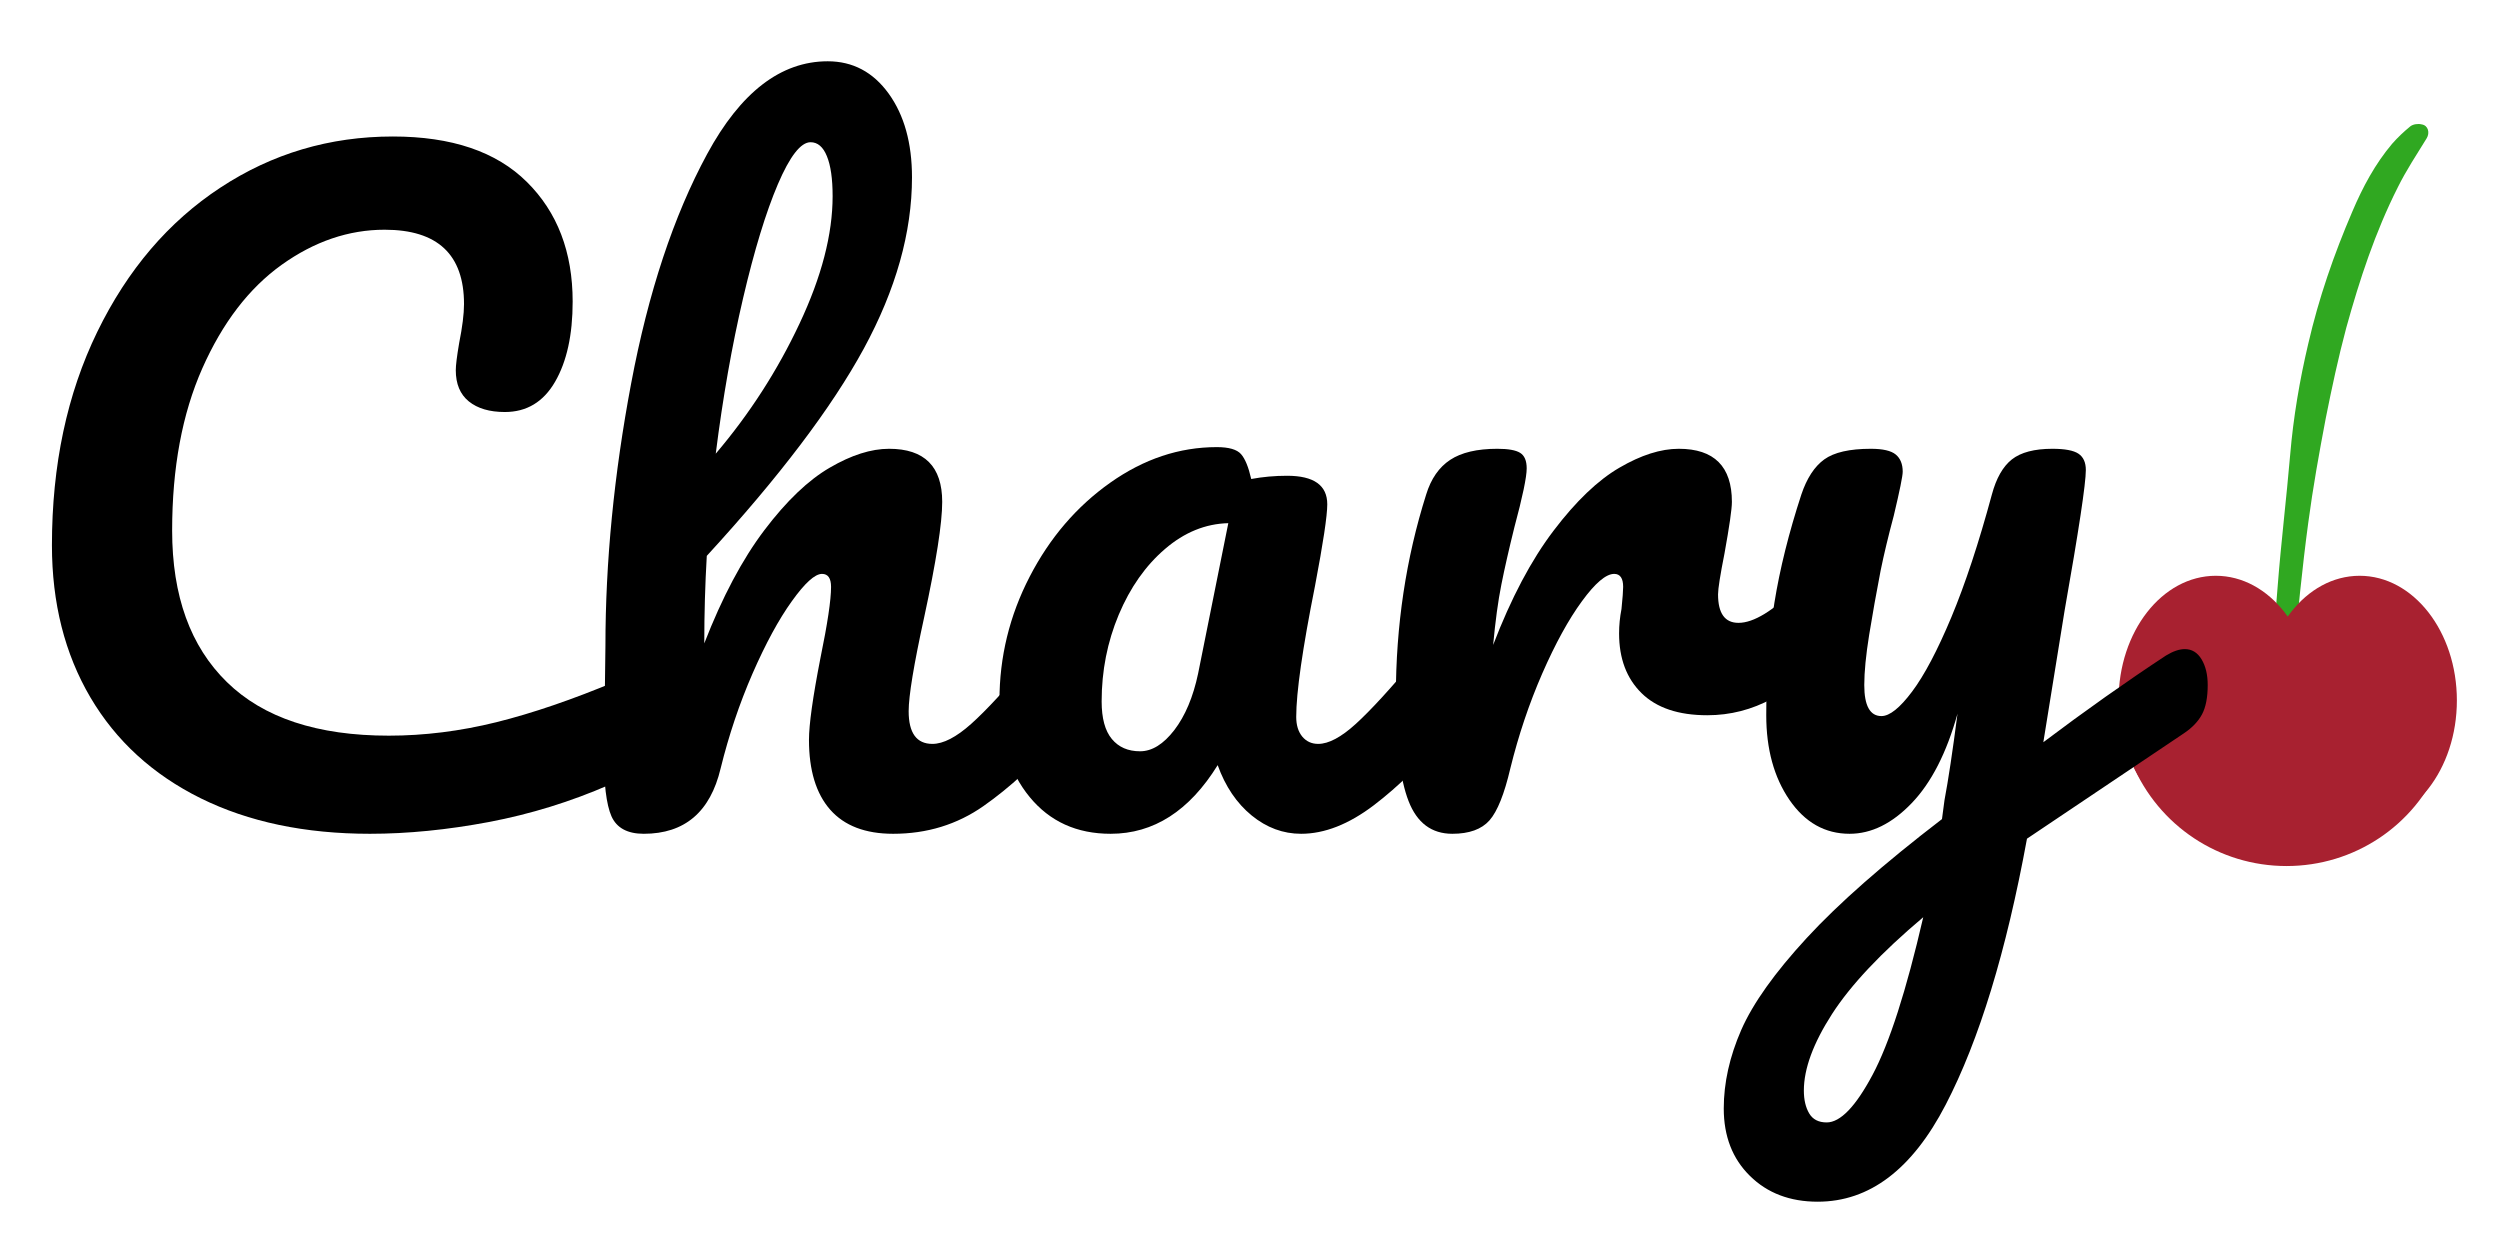
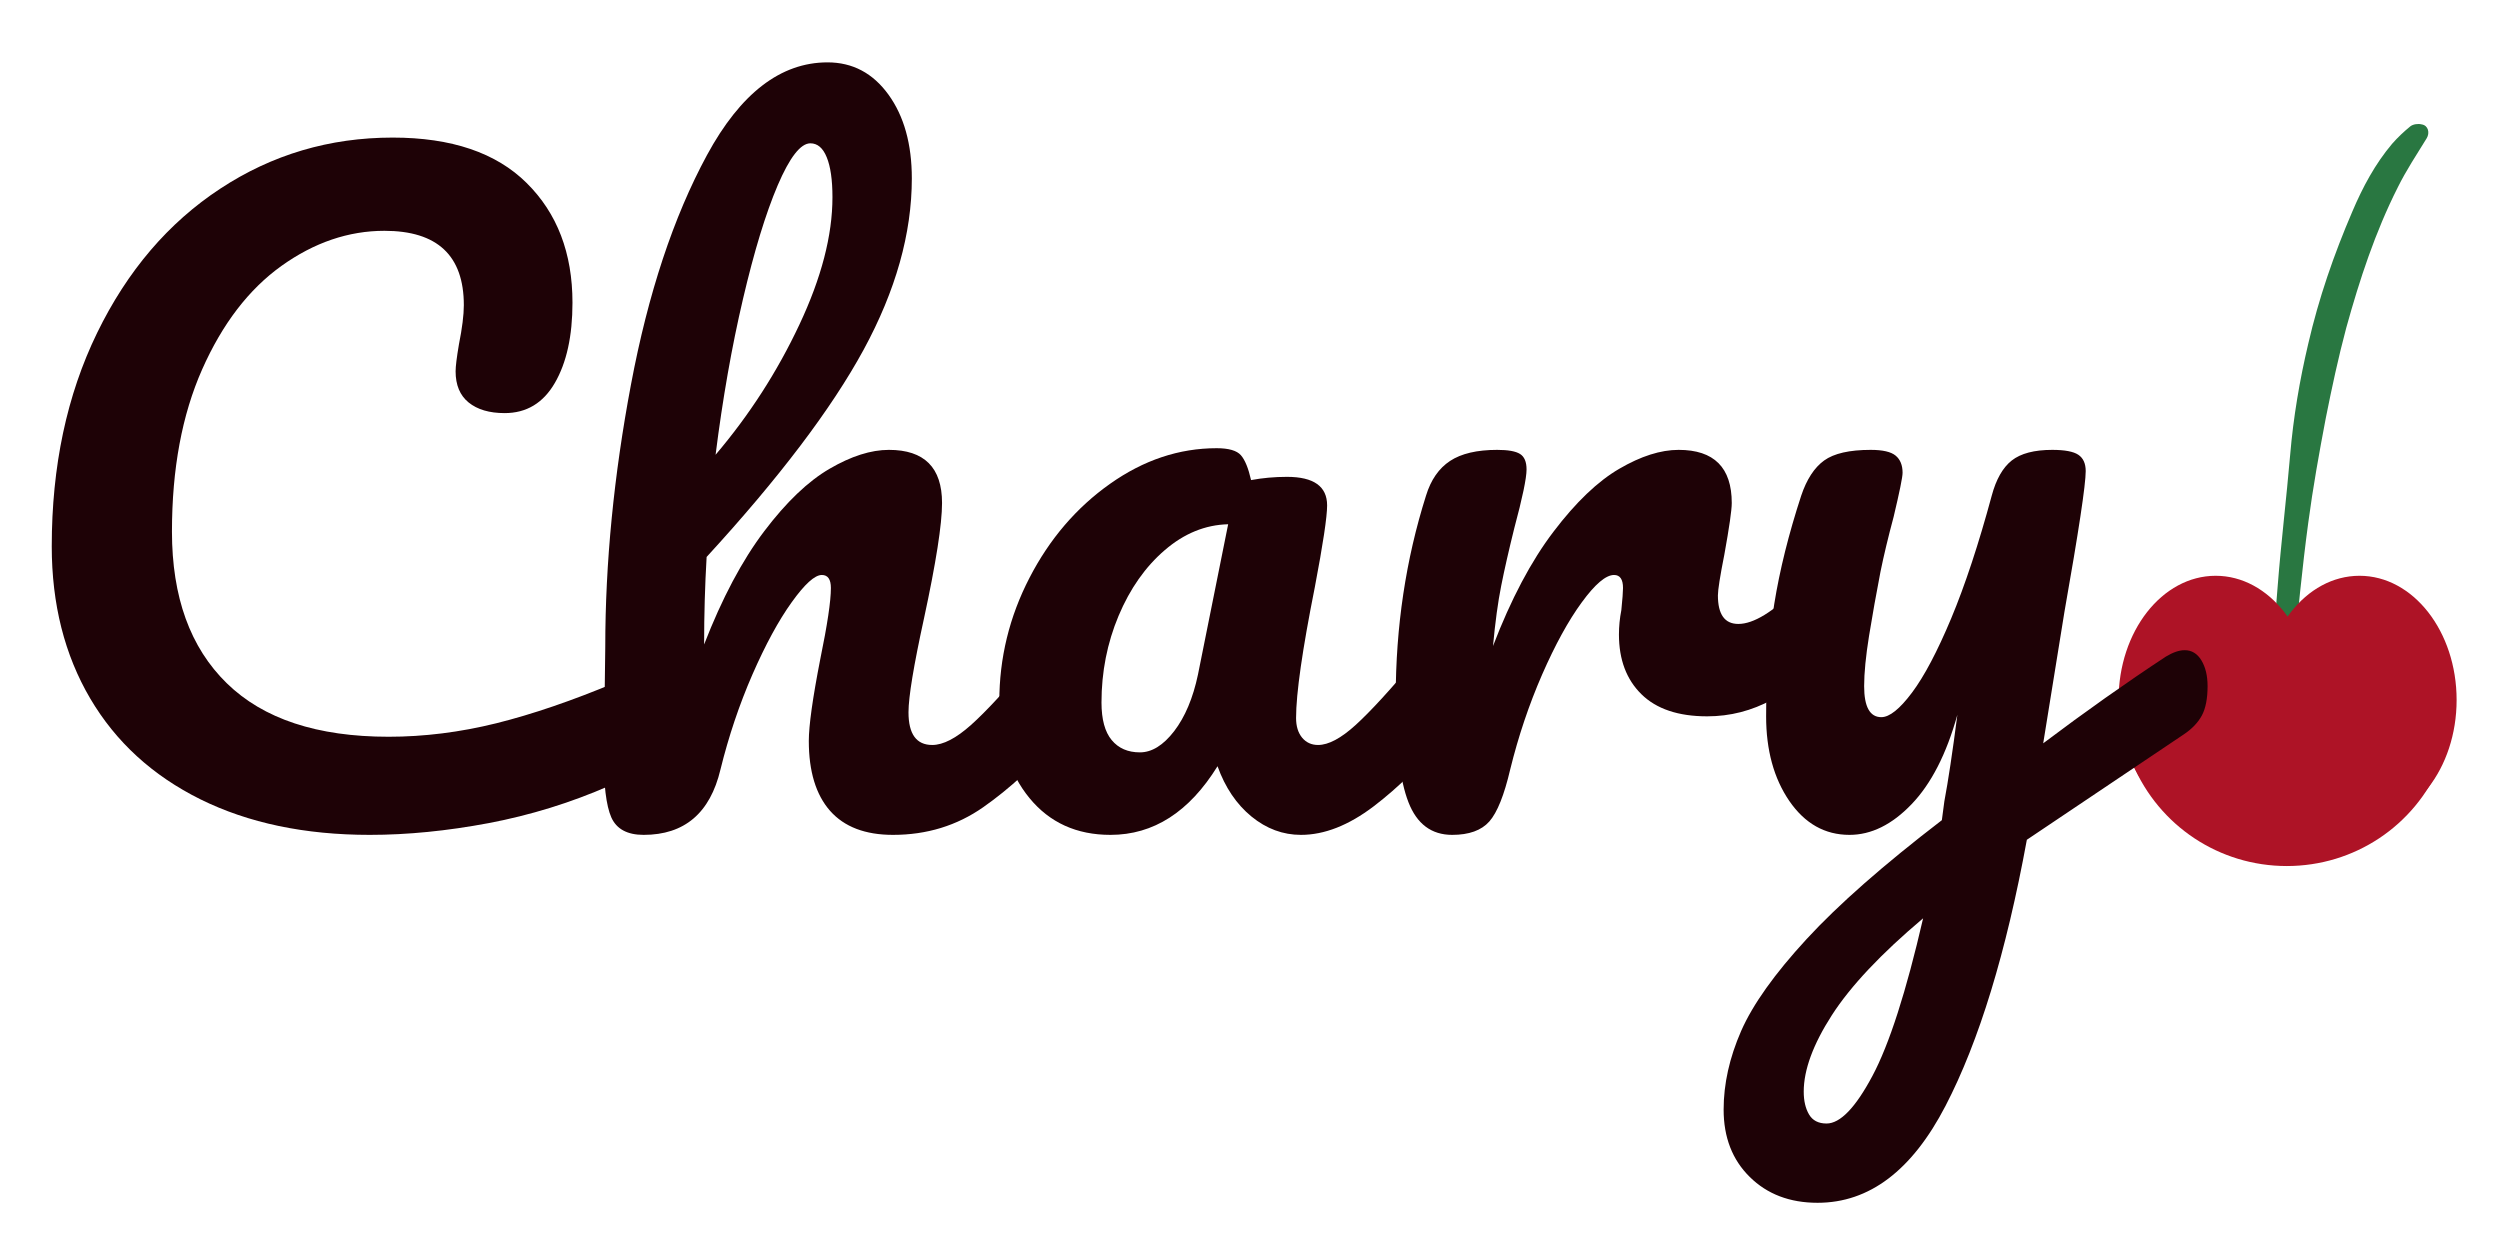
<svg xmlns="http://www.w3.org/2000/svg" width="500" zoomAndPan="magnify" viewBox="0 0 375 187.5" height="250" preserveAspectRatio="xMidYMid meet" version="1.0">
  <defs>
    <g />
-     <clipPath id="id1">
+     <clipPath id="029a1ac4a9">
      <path d="M 340 18 L 365 18 L 365 129 L 340 129 Z M 340 18 " clip-rule="nonzero" />
    </clipPath>
-     <clipPath id="id2">
+     <clipPath id="1a3086006e">
      <path d="M 364.652 18.586 L 361.047 129.234 L 339.363 128.527 L 342.973 17.879 Z M 364.652 18.586 " clip-rule="nonzero" />
    </clipPath>
-     <clipPath id="id3">
+     <clipPath id="e78b886fd4">
      <path d="M 342.961 17.879 L 339.352 128.527 L 361.035 129.234 L 364.641 18.586 Z M 342.961 17.879 " clip-rule="nonzero" />
    </clipPath>
-     <clipPath id="id4">
-       <path d="M 339.359 86.367 L 368.531 86.367 L 368.531 123.766 L 339.359 123.766 Z M 339.359 86.367 " clip-rule="nonzero" />
+     <clipPath id="9e1eaa8da6">
+       <path d="M 339.359 86.367 L 368.492 86.367 L 368.492 123.633 L 339.359 123.633 Z M 339.359 86.367 " clip-rule="nonzero" />
    </clipPath>
-     <clipPath id="id5">
-       <path d="M 317.785 86.367 L 346.957 86.367 L 346.957 123.766 L 317.785 123.766 Z M 317.785 86.367 " clip-rule="nonzero" />
+     <clipPath id="68f02e6156">
+       <path d="M 353.926 86.367 C 345.883 86.367 339.359 94.711 339.359 105 C 339.359 115.289 345.883 123.633 353.926 123.633 C 361.969 123.633 368.492 115.289 368.492 105 C 368.492 94.711 361.969 86.367 353.926 86.367 Z M 353.926 86.367 " clip-rule="nonzero" />
    </clipPath>
-     <clipPath id="id6">
-       <path d="M 319.305 104.926 L 366.656 104.926 L 366.656 129.906 L 319.305 129.906 Z M 319.305 104.926 " clip-rule="nonzero" />
+     <clipPath id="bdb77285df">
+       <path d="M 317.785 86.367 L 346.918 86.367 L 346.918 123.633 L 317.785 123.633 Z M 317.785 86.367 " clip-rule="nonzero" />
+     </clipPath>
+     <clipPath id="5437a46444">
+       <path d="M 332.352 86.367 C 324.309 86.367 317.785 94.711 317.785 105 C 317.785 115.289 324.309 123.633 332.352 123.633 C 340.395 123.633 346.918 115.289 346.918 105 C 346.918 94.711 340.395 86.367 332.352 86.367 Z M 332.352 86.367 " clip-rule="nonzero" />
+     </clipPath>
+     <clipPath id="2394c3cc4e">
+       <path d="M 319 105 L 367 105 L 367 129.906 L 319 129.906 Z M 319 105 " clip-rule="nonzero" />
+     </clipPath>
+     <clipPath id="6b3101acf7">
+       <path d="M 359.762 105 C 360.656 105 361.551 105.188 362.445 105.559 C 365.949 107.051 367.59 111.078 366.098 114.582 C 362.184 123.902 353.125 129.906 343.02 129.906 C 332.914 129.906 323.855 123.902 319.902 114.582 C 318.41 111.078 320.051 107.012 323.555 105.559 C 327.062 104.066 331.125 105.707 332.578 109.211 C 334.367 113.387 338.469 116.109 343.02 116.109 C 347.566 116.109 351.633 113.387 353.422 109.211 C 354.504 106.602 357.074 105 359.762 105 Z M 359.762 105 " clip-rule="nonzero" />
    </clipPath>
  </defs>
-   <g clip-path="url(#id1)">
-     <g clip-path="url(#id2)">
-       <g clip-path="url(#id3)">
-         <path fill="#30a821" d="M 340.914 128.578 C 341.887 127.551 342.094 126.621 342.242 125.625 C 342.391 124.633 342.426 123.578 342.461 122.523 C 342.656 114.664 343.148 106.754 343.992 98.918 C 344.684 92.074 345.316 85.227 346.242 78.387 C 346.941 73.129 347.875 67.934 348.863 62.742 C 349.773 58.191 350.742 53.645 351.941 49.164 C 353.938 41.953 356.281 34.809 359.664 28.109 C 360.918 25.566 362.52 23.156 364.004 20.738 C 364.5 19.934 364.242 18.809 363.254 18.66 C 362.73 18.523 361.965 18.617 361.543 18.957 C 360.578 19.746 359.672 20.598 358.82 21.566 C 356.262 24.594 354.387 28.113 352.863 31.703 C 350.074 38.188 347.809 44.746 346.238 51.562 C 344.945 57.039 344.004 62.582 343.527 68.203 C 342.961 74.816 342.16 81.367 341.652 87.922 C 340.777 98.637 340.078 109.355 340.02 120.094 C 340.016 122.031 340.184 124.035 340.355 125.977 C 340.328 126.797 340.656 127.512 340.914 128.578 Z M 340.914 128.578 " fill-opacity="1" fill-rule="nonzero" />
+   <g clip-path="url(#029a1ac4a9)">
+     <g clip-path="url(#1a3086006e)">
+       <g clip-path="url(#e78b886fd4)">
+         <path fill="#297741" d="M 340.914 128.578 C 341.887 127.551 342.094 126.621 342.242 125.625 C 342.391 124.633 342.426 123.578 342.461 122.523 C 342.656 114.664 343.148 106.754 343.992 98.918 C 344.684 92.074 345.316 85.227 346.242 78.387 C 346.941 73.129 347.875 67.934 348.863 62.742 C 349.773 58.191 350.742 53.645 351.941 49.164 C 353.938 41.953 356.281 34.809 359.664 28.109 C 360.918 25.566 362.52 23.156 364.004 20.738 C 364.5 19.934 364.242 18.809 363.254 18.66 C 362.73 18.523 361.965 18.617 361.543 18.957 C 360.578 19.746 359.672 20.598 358.82 21.566 C 356.262 24.594 354.387 28.113 352.863 31.703 C 350.074 38.188 347.809 44.746 346.238 51.562 C 344.945 57.039 344.004 62.582 343.527 68.203 C 342.961 74.816 342.16 81.367 341.652 87.922 C 340.777 98.637 340.078 109.355 340.02 120.094 C 340.016 122.031 340.184 124.035 340.355 125.977 C 340.328 126.797 340.656 127.512 340.914 128.578 Z M 340.914 128.578 " fill-opacity="1" fill-rule="nonzero" />
      </g>
    </g>
  </g>
-   <g clip-path="url(#id4)">
-     <path fill="#a82130" d="M 353.945 86.367 C 345.891 86.367 339.359 94.738 339.359 105.066 C 339.359 115.395 345.891 123.766 353.945 123.766 C 362 123.766 368.531 115.395 368.531 105.066 C 368.531 94.738 362 86.367 353.945 86.367 " fill-opacity="1" fill-rule="nonzero" />
+   <g clip-path="url(#9e1eaa8da6)">
+     <g clip-path="url(#68f02e6156)">
+       <path fill="#ae1326" d="M 339.359 86.367 L 368.492 86.367 L 368.492 123.633 L 339.359 123.633 Z M 339.359 86.367 " fill-opacity="1" fill-rule="nonzero" />
+     </g>
  </g>
-   <g clip-path="url(#id5)">
-     <path fill="#a82130" d="M 332.371 86.367 C 324.316 86.367 317.785 94.738 317.785 105.066 C 317.785 115.395 324.316 123.766 332.371 123.766 C 340.426 123.766 346.957 115.395 346.957 105.066 C 346.957 94.738 340.426 86.367 332.371 86.367 " fill-opacity="1" fill-rule="nonzero" />
+   <g clip-path="url(#bdb77285df)">
+     <g clip-path="url(#5437a46444)">
+       <path fill="#ae1326" d="M 317.785 86.367 L 346.918 86.367 L 346.918 123.633 L 317.785 123.633 Z M 317.785 86.367 " fill-opacity="1" fill-rule="nonzero" />
+     </g>
  </g>
-   <g clip-path="url(#id6)">
-     <path fill="#a82130" d="M 359.75 104.926 C 360.645 104.926 361.543 105.113 362.438 105.484 C 365.949 106.98 367.59 111.02 366.098 114.535 C 362.176 123.887 353.102 129.906 342.98 129.906 C 332.863 129.906 323.785 123.887 319.828 114.535 C 318.336 111.02 319.977 106.945 323.488 105.484 C 327 103.988 331.07 105.637 332.523 109.152 C 334.316 113.34 338.426 116.07 342.98 116.07 C 347.539 116.07 351.609 113.34 353.402 109.152 C 354.484 106.531 357.059 104.926 359.75 104.926 Z M 359.75 104.926 " fill-opacity="1" fill-rule="nonzero" />
+   <g clip-path="url(#2394c3cc4e)">
+     <g clip-path="url(#6b3101acf7)">
+       <path fill="#ae1326" d="M 366.656 129.906 L 319.379 129.906 L 319.379 105 L 366.656 105 Z M 366.656 129.906 " fill-opacity="1" fill-rule="nonzero" />
+     </g>
  </g>
-   <g fill="#000000" fill-opacity="1">
-     <g transform="translate(-0.0538773, 124.4586)">
+   <g fill="#1e0206" fill-opacity="1">
+     <g transform="translate(-0.081245, 124.6216)">
      <g>
        <path d="M 55.547 0.609 C 45.816 0.609 37.352 -1.164 30.156 -4.719 C 22.969 -8.281 17.453 -13.328 13.609 -19.859 C 9.766 -26.398 7.844 -34.004 7.844 -42.672 C 7.844 -54.691 10.109 -65.359 14.641 -74.672 C 19.18 -83.992 25.336 -91.207 33.109 -96.312 C 40.879 -101.426 49.504 -103.984 58.984 -103.984 C 67.805 -103.984 74.504 -101.711 79.078 -97.172 C 83.66 -92.641 85.953 -86.656 85.953 -79.219 C 85.953 -74.227 85.07 -70.219 83.312 -67.188 C 81.562 -64.164 79.051 -62.656 75.781 -62.656 C 73.488 -62.656 71.688 -63.188 70.375 -64.25 C 69.07 -65.312 68.422 -66.867 68.422 -68.922 C 68.422 -69.648 68.586 -71 68.922 -72.969 C 69.41 -75.414 69.656 -77.375 69.656 -78.844 C 69.656 -86.281 65.688 -90 57.75 -90 C 52.352 -90 47.203 -88.242 42.297 -84.734 C 37.398 -81.223 33.438 -76.051 30.406 -69.219 C 27.383 -62.395 25.875 -54.281 25.875 -44.875 C 25.875 -35.07 28.613 -27.492 34.094 -22.141 C 39.57 -16.785 47.664 -14.109 58.375 -14.109 C 63.688 -14.109 69.062 -14.781 74.5 -16.125 C 79.938 -17.477 85.961 -19.539 92.578 -22.312 C 93.805 -22.801 94.828 -23.047 95.641 -23.047 C 96.953 -23.047 97.938 -22.555 98.594 -21.578 C 99.25 -20.598 99.578 -19.332 99.578 -17.781 C 99.578 -12.789 96.879 -9.113 91.484 -6.75 C 85.672 -4.207 79.641 -2.344 73.391 -1.156 C 67.141 0.02 61.191 0.609 55.547 0.609 Z M 55.547 0.609 " />
      </g>
    </g>
  </g>
-   <g fill="#000000" fill-opacity="1">
-     <g transform="translate(84.06506, 124.4586)">
+   <g fill="#1e0206" fill-opacity="1">
+     <g transform="translate(84.0403, 124.6216)">
      <g>
        <path d="M 73.938 -27.344 C 75 -27.344 75.836 -26.852 76.453 -25.875 C 77.066 -24.895 77.375 -23.547 77.375 -21.828 C 77.375 -18.555 76.598 -16.02 75.047 -14.219 C 71.285 -9.883 67.422 -6.328 63.453 -3.547 C 59.492 -0.773 54.977 0.609 49.906 0.609 C 45.738 0.609 42.594 -0.594 40.469 -3 C 38.344 -5.414 37.281 -8.91 37.281 -13.484 C 37.281 -15.773 37.852 -19.863 39 -25.75 C 40.062 -30.906 40.594 -34.461 40.594 -36.422 C 40.594 -37.723 40.141 -38.375 39.234 -38.375 C 38.172 -38.375 36.66 -37.004 34.703 -34.266 C 32.742 -31.535 30.781 -27.922 28.812 -23.422 C 26.852 -18.922 25.258 -14.18 24.031 -9.203 C 22.477 -2.66 18.633 0.609 12.5 0.609 C 10.051 0.609 8.438 -0.266 7.656 -2.016 C 6.883 -3.773 6.5 -6.945 6.5 -11.531 C 6.5 -14.145 6.539 -16.227 6.625 -17.781 L 6.75 -27.594 C 6.75 -40.176 8.035 -53.297 10.609 -66.953 C 13.18 -80.609 16.977 -92.07 22 -101.344 C 27.031 -110.625 33.062 -115.266 40.094 -115.266 C 43.852 -115.266 46.898 -113.648 49.234 -110.422 C 51.566 -107.191 52.734 -103.004 52.734 -97.859 C 52.734 -89.598 50.32 -81.031 45.5 -72.156 C 40.676 -63.289 32.828 -52.93 21.953 -41.078 C 21.703 -36.828 21.578 -32.453 21.578 -27.953 C 24.273 -34.898 27.281 -40.562 30.594 -44.938 C 33.906 -49.312 37.176 -52.438 40.406 -54.312 C 43.633 -56.195 46.598 -57.141 49.297 -57.141 C 54.609 -57.141 57.266 -54.484 57.266 -49.172 C 57.266 -45.984 56.363 -40.219 54.562 -31.875 C 53.008 -24.77 52.234 -20.07 52.234 -17.781 C 52.234 -14.508 53.422 -12.875 55.797 -12.875 C 57.43 -12.875 59.367 -13.875 61.609 -15.875 C 63.859 -17.883 66.863 -21.133 70.625 -25.625 C 71.613 -26.77 72.719 -27.344 73.938 -27.344 Z M 37.516 -103.125 C 36.047 -103.125 34.41 -101.02 32.609 -96.812 C 30.816 -92.602 29.082 -86.922 27.406 -79.766 C 25.727 -72.609 24.359 -64.82 23.297 -56.406 C 28.367 -62.375 32.555 -68.875 35.859 -75.906 C 39.172 -82.938 40.828 -89.312 40.828 -95.031 C 40.828 -97.645 40.539 -99.645 39.969 -101.031 C 39.406 -102.426 38.586 -103.125 37.516 -103.125 Z M 37.516 -103.125 " />
      </g>
    </g>
  </g>
-   <g fill="#000000" fill-opacity="1">
-     <g transform="translate(145.6215, 124.4586)">
+   <g fill="#1e0206" fill-opacity="1">
+     <g transform="translate(145.5986, 124.6216)">
      <g>
        <path d="M 20.969 0.609 C 15.895 0.609 11.848 -1.227 8.828 -4.906 C 5.805 -8.582 4.297 -13.406 4.297 -19.375 C 4.297 -25.914 5.805 -32.109 8.828 -37.953 C 11.848 -43.797 15.875 -48.492 20.906 -52.047 C 25.938 -55.609 31.27 -57.391 36.906 -57.391 C 38.707 -57.391 39.914 -57.039 40.531 -56.344 C 41.145 -55.645 41.656 -54.398 42.062 -52.609 C 43.781 -52.93 45.578 -53.094 47.453 -53.094 C 51.461 -53.094 53.469 -51.664 53.469 -48.812 C 53.469 -47.094 52.852 -43.004 51.625 -36.547 C 49.75 -27.141 48.812 -20.598 48.812 -16.922 C 48.812 -15.691 49.113 -14.707 49.719 -13.969 C 50.332 -13.238 51.129 -12.875 52.109 -12.875 C 53.672 -12.875 55.551 -13.875 57.75 -15.875 C 59.957 -17.883 62.941 -21.133 66.703 -25.625 C 67.68 -26.77 68.785 -27.344 70.016 -27.344 C 71.078 -27.344 71.914 -26.852 72.531 -25.875 C 73.145 -24.895 73.453 -23.547 73.453 -21.828 C 73.453 -18.555 72.676 -16.02 71.125 -14.219 C 67.77 -10.051 64.211 -6.535 60.453 -3.672 C 56.691 -0.816 53.055 0.609 49.547 0.609 C 46.848 0.609 44.375 -0.305 42.125 -2.141 C 39.875 -3.984 38.176 -6.5 37.031 -9.688 C 32.781 -2.82 27.426 0.609 20.969 0.609 Z M 25.391 -11.766 C 27.18 -11.766 28.895 -12.828 30.531 -14.953 C 32.164 -17.086 33.352 -19.91 34.094 -23.422 L 38.625 -45.984 C 35.195 -45.898 32.031 -44.609 29.125 -42.109 C 26.219 -39.617 23.906 -36.332 22.188 -32.25 C 20.477 -28.164 19.625 -23.832 19.625 -19.25 C 19.625 -16.719 20.133 -14.836 21.156 -13.609 C 22.176 -12.379 23.586 -11.766 25.391 -11.766 Z M 25.391 -11.766 " />
      </g>
    </g>
  </g>
-   <g fill="#000000" fill-opacity="1">
-     <g transform="translate(203.254, 124.4586)">
+   <g fill="#1e0206" fill-opacity="1">
+     <g transform="translate(203.2329, 124.6216)">
      <g>
        <path d="M 14.594 0.609 C 11.488 0.609 9.301 -1.023 8.031 -4.297 C 6.758 -7.566 6.125 -12.797 6.125 -19.984 C 6.125 -30.609 7.641 -40.707 10.672 -50.281 C 11.398 -52.645 12.602 -54.379 14.281 -55.484 C 15.957 -56.586 18.312 -57.141 21.344 -57.141 C 22.977 -57.141 24.117 -56.938 24.766 -56.531 C 25.422 -56.125 25.75 -55.348 25.75 -54.203 C 25.75 -52.891 25.133 -49.945 23.906 -45.375 C 23.094 -42.102 22.441 -39.238 21.953 -36.781 C 21.461 -34.332 21.051 -31.312 20.719 -27.719 C 23.414 -34.75 26.441 -40.469 29.797 -44.875 C 33.148 -49.289 36.441 -52.438 39.672 -54.312 C 42.898 -56.195 45.863 -57.141 48.562 -57.141 C 53.875 -57.141 56.531 -54.484 56.531 -49.172 C 56.531 -48.109 56.16 -45.535 55.422 -41.453 C 54.773 -38.18 54.453 -36.133 54.453 -35.312 C 54.453 -32.457 55.473 -31.031 57.516 -31.031 C 59.797 -31.031 62.738 -32.828 66.344 -36.422 C 67.406 -37.484 68.508 -38.016 69.656 -38.016 C 70.719 -38.016 71.551 -37.539 72.156 -36.594 C 72.77 -35.656 73.078 -34.41 73.078 -32.859 C 73.078 -29.836 72.258 -27.469 70.625 -25.75 C 68.344 -23.375 65.664 -21.348 62.594 -19.672 C 59.531 -18.004 56.281 -17.172 52.844 -17.172 C 48.52 -17.172 45.234 -18.273 42.984 -20.484 C 40.734 -22.691 39.609 -25.676 39.609 -29.438 C 39.609 -30.656 39.727 -31.879 39.969 -33.109 C 40.133 -34.742 40.219 -35.848 40.219 -36.422 C 40.219 -37.723 39.77 -38.375 38.875 -38.375 C 37.645 -38.375 36.031 -37.004 34.031 -34.266 C 32.031 -31.535 30.047 -27.922 28.078 -23.422 C 26.117 -18.922 24.523 -14.18 23.297 -9.203 C 22.398 -5.359 21.359 -2.758 20.172 -1.406 C 18.984 -0.062 17.125 0.609 14.594 0.609 Z M 14.594 0.609 " />
      </g>
    </g>
  </g>
-   <g fill="#000000" fill-opacity="1">
-     <g transform="translate(259.0472, 124.4586)">
+   <g fill="#1e0206" fill-opacity="1">
+     <g transform="translate(259.0278, 124.6216)">
      <g>
        <path d="M 68.672 -27.094 C 69.734 -27.094 70.57 -26.582 71.188 -25.562 C 71.801 -24.539 72.109 -23.254 72.109 -21.703 C 72.109 -19.828 71.82 -18.359 71.25 -17.297 C 70.676 -16.234 69.773 -15.289 68.547 -14.469 L 45 1.344 C 41.895 18.27 37.828 31.578 32.797 41.266 C 27.773 50.953 21.379 55.797 13.609 55.797 C 9.441 55.797 6.051 54.504 3.438 51.922 C 0.82 49.348 -0.484 45.977 -0.484 41.812 C -0.484 37.969 0.391 34.039 2.141 30.031 C 3.898 26.031 7.172 21.438 11.953 16.25 C 16.734 11.062 23.5 5.113 32.25 -1.594 L 32.625 -4.422 C 33.195 -7.441 33.848 -11.77 34.578 -17.406 C 32.941 -11.52 30.648 -7.047 27.703 -3.984 C 24.766 -0.922 21.66 0.609 18.391 0.609 C 14.711 0.609 11.707 -1.082 9.375 -4.469 C 7.051 -7.863 5.891 -12.098 5.891 -17.172 C 5.891 -23.297 6.297 -28.91 7.109 -34.016 C 7.93 -39.129 9.281 -44.551 11.156 -50.281 C 11.977 -52.727 13.125 -54.484 14.594 -55.547 C 16.062 -56.609 18.391 -57.141 21.578 -57.141 C 23.379 -57.141 24.625 -56.852 25.312 -56.281 C 26.008 -55.707 26.359 -54.848 26.359 -53.703 C 26.359 -53.055 25.91 -50.852 25.016 -47.094 C 24.203 -44.062 23.547 -41.32 23.047 -38.875 C 22.398 -35.52 21.828 -32.305 21.328 -29.234 C 20.836 -26.172 20.594 -23.66 20.594 -21.703 C 20.594 -18.598 21.453 -17.047 23.172 -17.047 C 24.398 -17.047 25.93 -18.27 27.766 -20.719 C 29.609 -23.176 31.57 -26.895 33.656 -31.875 C 35.738 -36.863 37.766 -43 39.734 -50.281 C 40.391 -52.727 41.391 -54.484 42.734 -55.547 C 44.086 -56.609 46.113 -57.141 48.812 -57.141 C 50.688 -57.141 51.988 -56.895 52.719 -56.406 C 53.457 -55.914 53.828 -55.098 53.828 -53.953 C 53.828 -51.91 52.766 -44.879 50.641 -32.859 L 47.453 -13.125 C 53.742 -17.863 59.875 -22.195 65.844 -26.125 C 66.906 -26.77 67.848 -27.094 68.672 -27.094 Z M 14.953 43.906 C 17.004 43.906 19.297 41.531 21.828 36.781 C 24.359 32.039 26.895 24.156 29.438 13.125 C 23.133 18.438 18.57 23.281 15.75 27.656 C 12.938 32.031 11.531 35.852 11.531 39.125 C 11.531 40.508 11.797 41.648 12.328 42.547 C 12.859 43.453 13.734 43.906 14.953 43.906 Z M 14.953 43.906 " />
      </g>
    </g>
  </g>
</svg>
